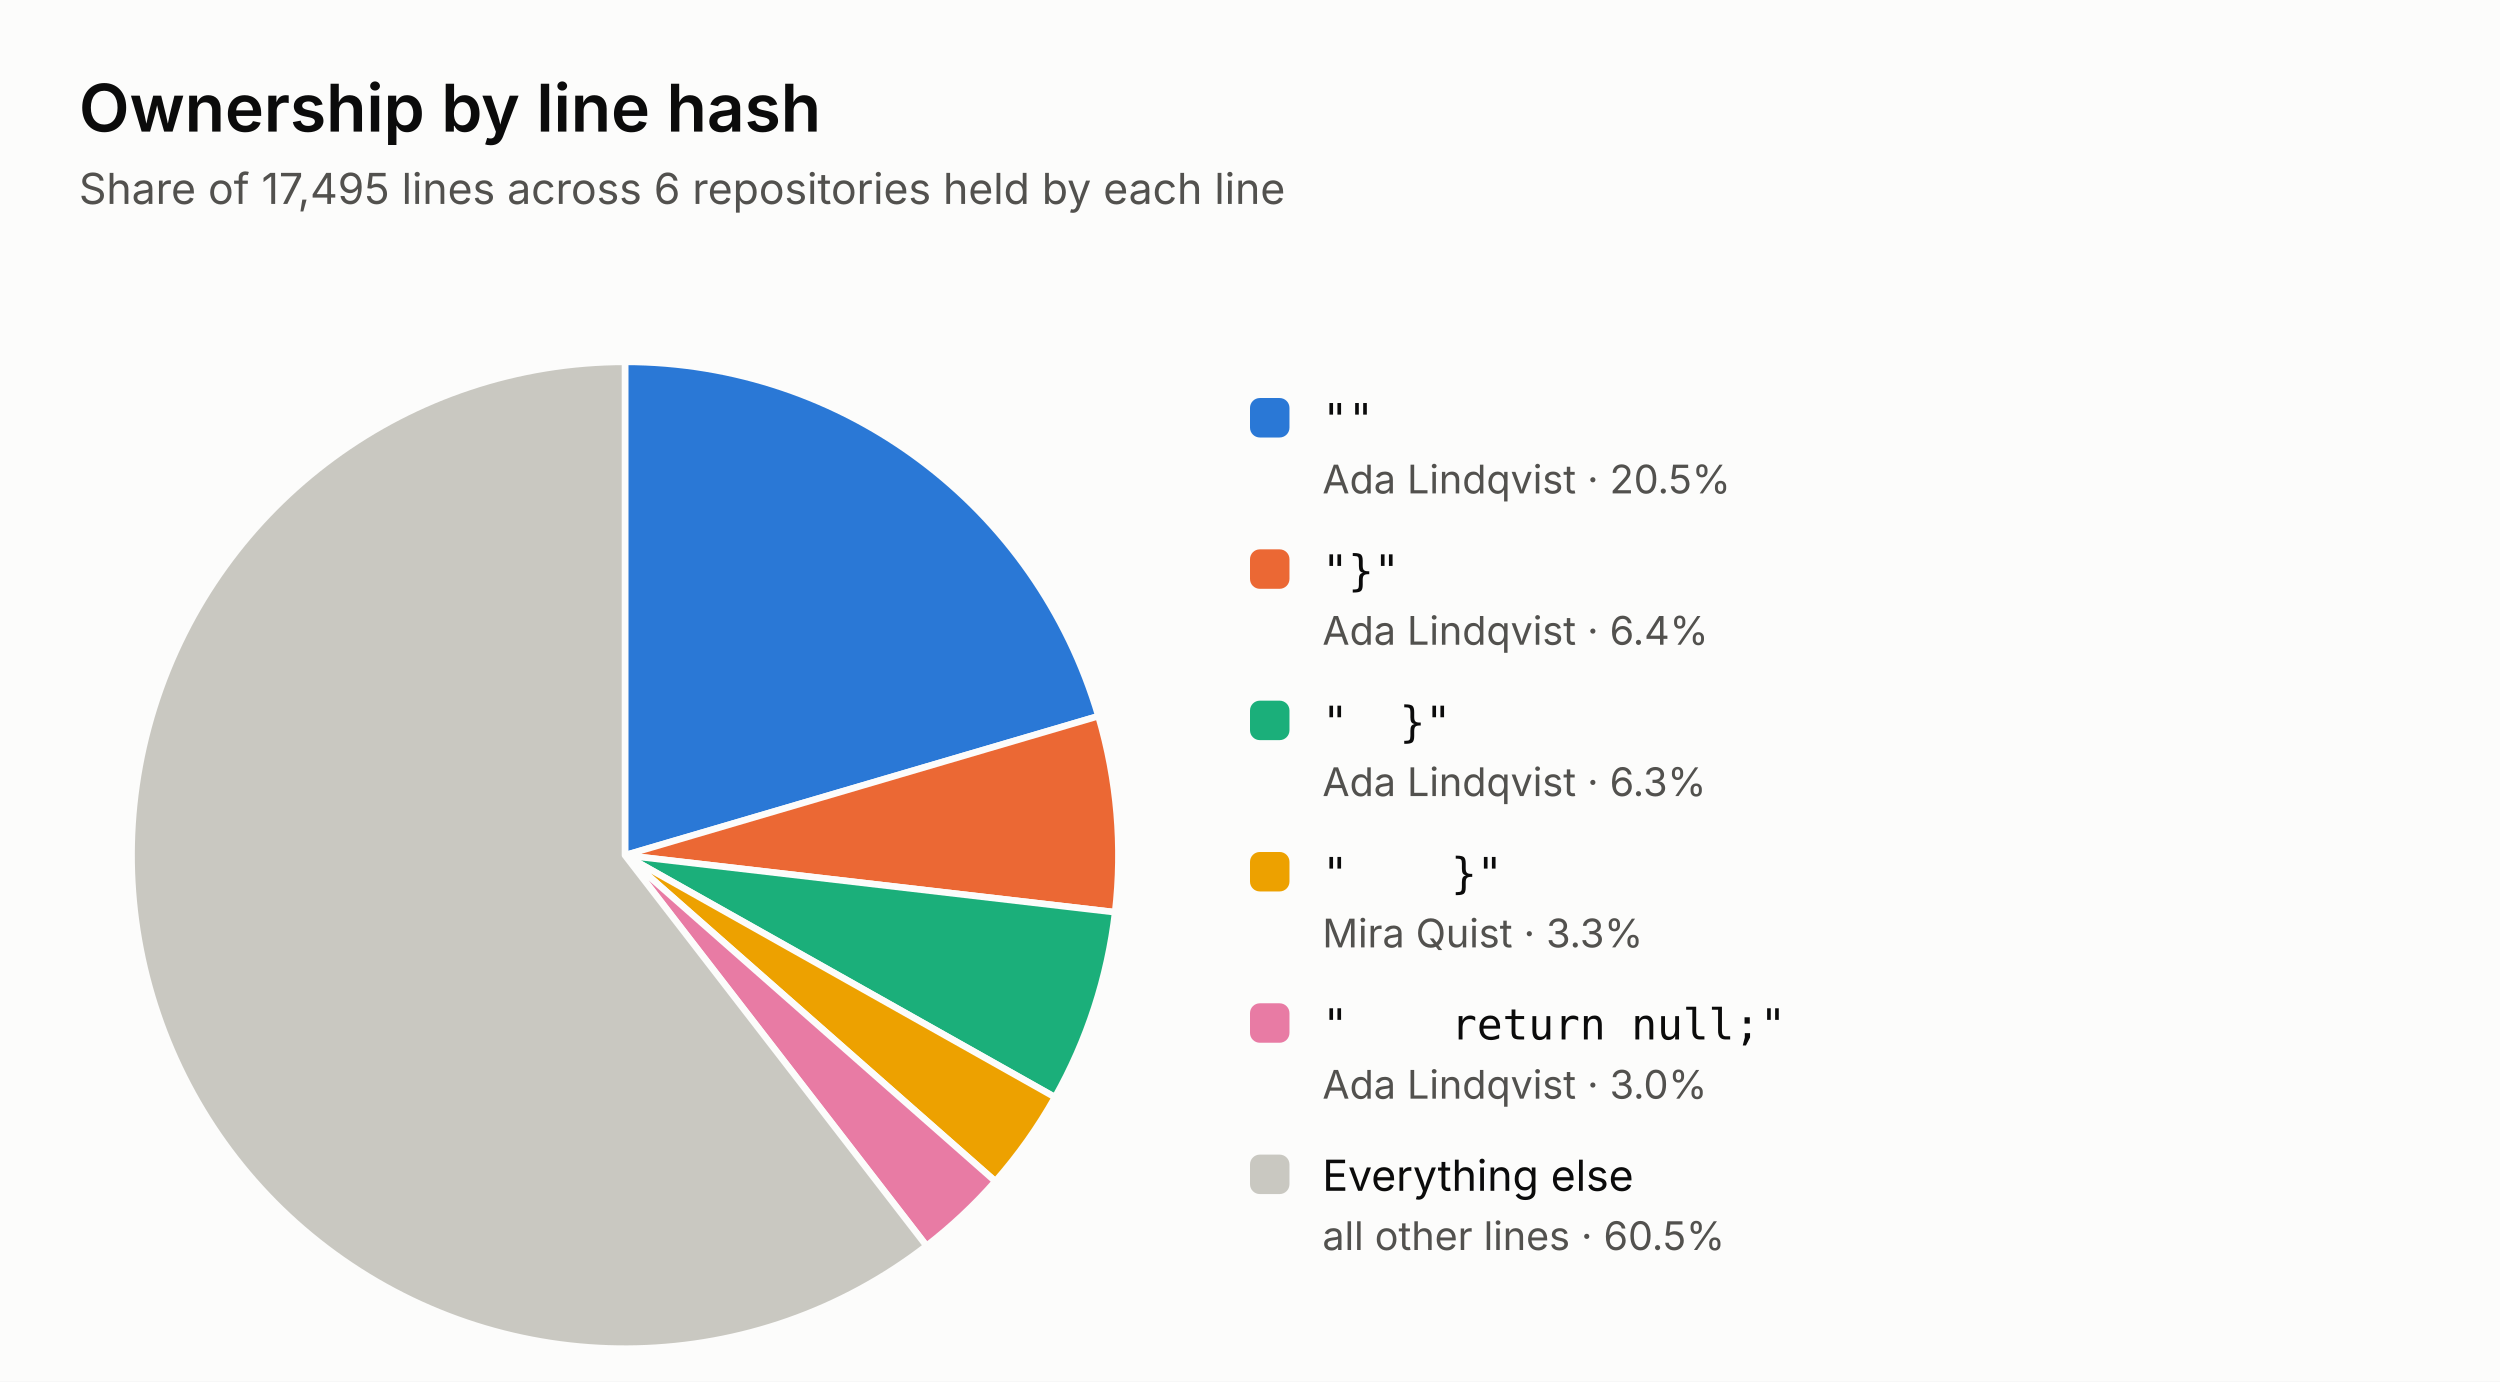
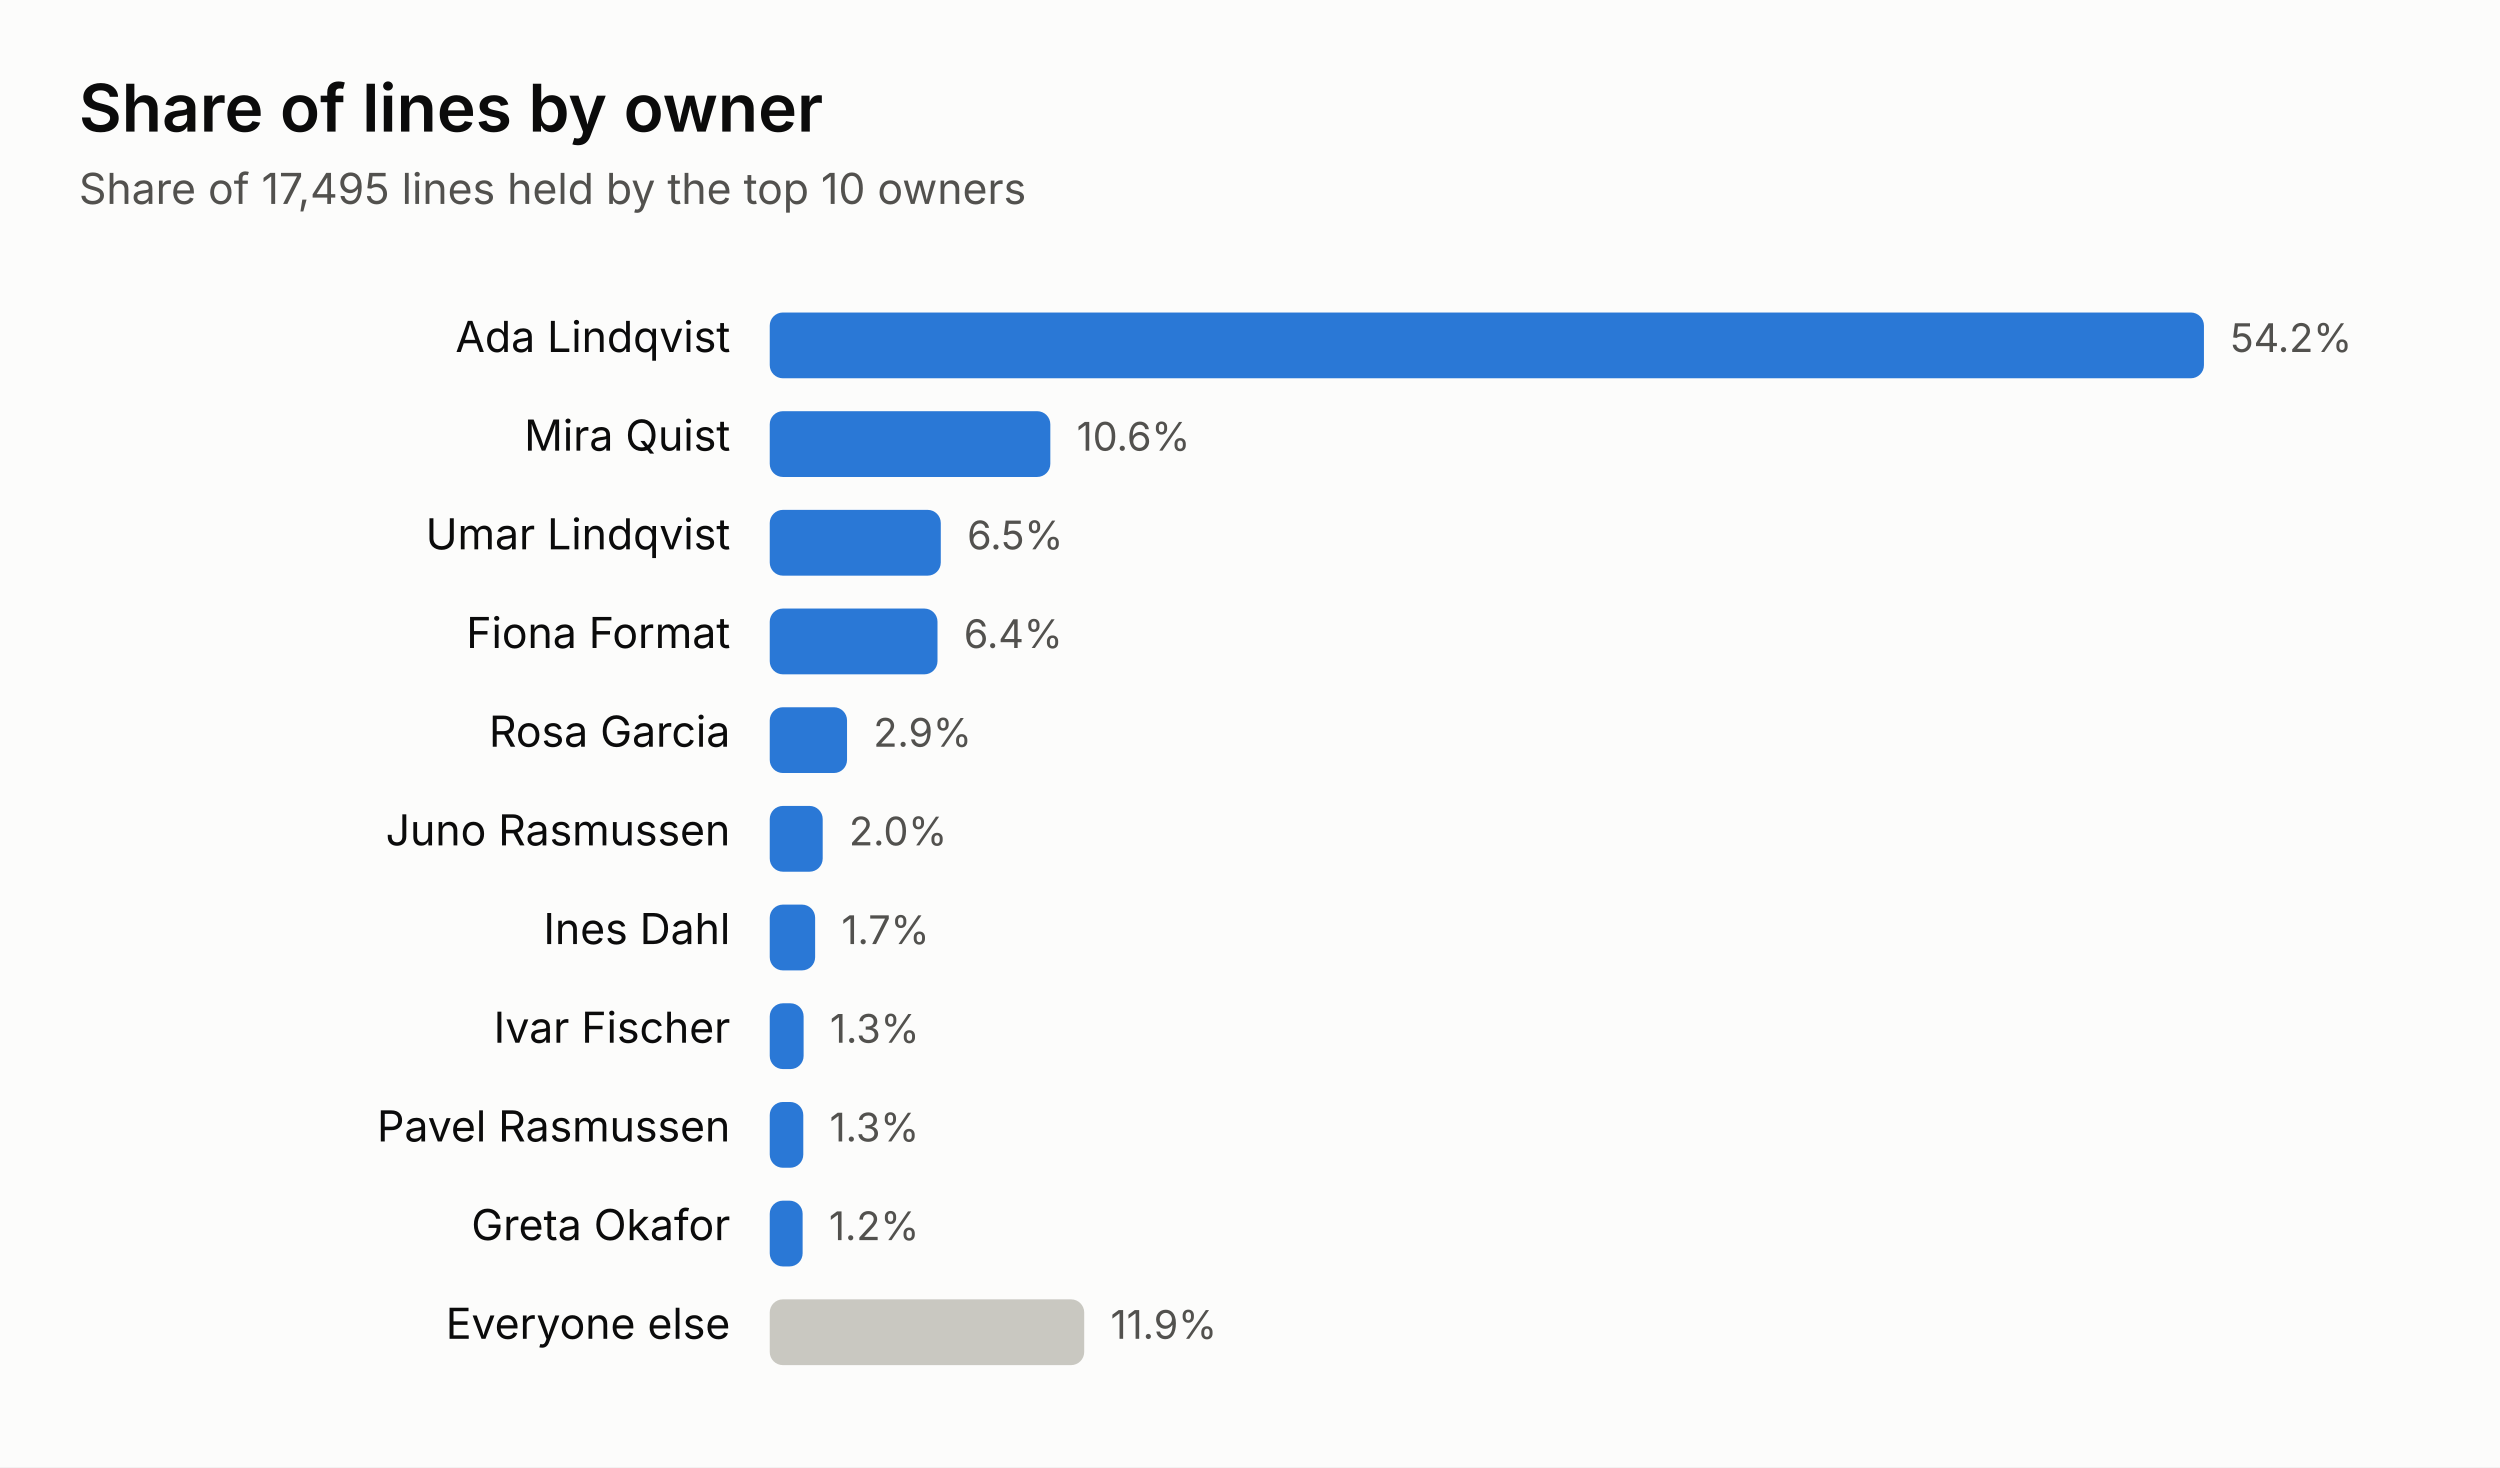
- <svg xmlns="http://www.w3.org/2000/svg" width="760" height="420" viewBox="0 0 760 420" role="img">
+ <svg xmlns="http://www.w3.org/2000/svg" width="760" height="446" viewBox="0 0 760 446" role="img">
  <style>
.title { font-family: system-ui, -apple-system, "Segoe UI", sans-serif; font-size: 20px; font-weight: 600; }
.subtitle, .label { font-family: system-ui, -apple-system, "Segoe UI", sans-serif; font-size: 13px; }
.mono { font-family: ui-monospace, "SF Mono", Menlo, Consolas, monospace; font-size: 13px; }
.muted, .axis { font-family: system-ui, -apple-system, "Segoe UI", sans-serif; font-size: 12px; }
.axis-title { font-family: system-ui, -apple-system, "Segoe UI", sans-serif; font-size: 12px; font-weight: 600; }
.value { font-family: system-ui, -apple-system, "Segoe UI", sans-serif; font-size: 11px; font-weight: 500; text-anchor: middle; }
.slice { stroke-width: 2; stroke-linejoin: round; }
.self { fill: none; stroke-width: 1.5; }
.grid { fill: none; stroke-width: 1; }
.area { fill-opacity: 0.12; stroke-width: 2; stroke-linejoin: round; }
.point { stroke-width: 2; }
.trend { fill: none; stroke-width: 2; stroke-linejoin: round; stroke-linecap: round; }
.projected { stroke-dasharray: 5 5; }
.target { stroke-dasharray: 3 4; stroke-width: 1.5; }
.hit { fill: transparent; }
.seg { stroke-width: 2; }
.inbar, .inbar-dark { font-family: system-ui, -apple-system, "Segoe UI", sans-serif; font-size: 11px; font-weight: 600; }
.bg { fill: #fcfcfb; }
.title, .label, .mono, .axis { fill: #0b0b0b; }
.subtitle, .muted, .axis-title { fill: #52514e; }
.slice { stroke: #fcfcfb; }
.seg { stroke: #fcfcfb; }
.inbar { fill: #fcfcfb; }
.inbar-dark { fill: #0b0b0b; }
.self { stroke: #52514e; }
.s1 { fill: #2a78d6; }
.s2 { fill: #eb6834; }
.s3 { fill: #1baf7a; }
.s4 { fill: #eda100; }
.s5 { fill: #e87ba4; }
.ra1 { fill: #2a78d6; stroke: #2a78d6; } .rp1 { fill: #2a78d6; stroke: #fcfcfb; }
.ra2 { fill: #eb6834; stroke: #eb6834; } .rp2 { fill: #eb6834; stroke: #fcfcfb; }
.ra3 { fill: #1baf7a; stroke: #1baf7a; } .rp3 { fill: #1baf7a; stroke: #fcfcfb; }
.ra4 { fill: #eda100; stroke: #eda100; } .rp4 { fill: #eda100; stroke: #fcfcfb; }
.ra5 { fill: #e87ba4; stroke: #e87ba4; } .rp5 { fill: #e87ba4; stroke: #fcfcfb; }
.grid { stroke: #dcdbd5; }
.ln1 { stroke: #2a78d6; }
.ln2 { stroke: #eb6834; }
.ln3 { stroke: #1baf7a; }
.ln4 { stroke: #eda100; }
.ln5 { stroke: #e87ba4; }
.target, .key { stroke: #52514e; }
.other { fill: #c9c8c1; }
.b0 { fill: #f0efec; }
.b1 { fill: #cde2fb; }
.b2 { fill: #b7d3f6; }
.b3 { fill: #9ec5f4; }
.b4 { fill: #6da7ec; }
.b5 { fill: #3987e5; }
.b6 { fill: #256abf; }
.b7 { fill: #184f95; }
.b8 { fill: #0d366b; }
.t1 { fill: #0b0b0b; }
.t2 { fill: #0b0b0b; }
.t3 { fill: #0b0b0b; }
.t4 { fill: #0b0b0b; }
.t5 { fill: #ffffff; }
.t6 { fill: #ffffff; }
.t7 { fill: #ffffff; }
.t8 { fill: #ffffff; }
@media (prefers-color-scheme: dark) {
.bg { fill: #1a1a19; }
.title, .label, .mono, .axis { fill: #ffffff; }
.subtitle, .muted, .axis-title { fill: #c3c2b7; }
.slice { stroke: #1a1a19; }
.seg { stroke: #1a1a19; }
.inbar { fill: #1a1a19; }
.inbar-dark { fill: #0b0b0b; }
.self { stroke: #c3c2b7; }
.s1 { fill: #3987e5; }
.s2 { fill: #d95926; }
.s3 { fill: #199e70; }
.s4 { fill: #c98500; }
.s5 { fill: #d55181; }
.ra1 { fill: #3987e5; stroke: #3987e5; } .rp1 { fill: #3987e5; stroke: #1a1a19; }
.ra2 { fill: #d95926; stroke: #d95926; } .rp2 { fill: #d95926; stroke: #1a1a19; }
.ra3 { fill: #199e70; stroke: #199e70; } .rp3 { fill: #199e70; stroke: #1a1a19; }
.ra4 { fill: #c98500; stroke: #c98500; } .rp4 { fill: #c98500; stroke: #1a1a19; }
.ra5 { fill: #d55181; stroke: #d55181; } .rp5 { fill: #d55181; stroke: #1a1a19; }
.grid { stroke: #3a3a37; }
.ln1 { stroke: #3987e5; }
.ln2 { stroke: #d95926; }
.ln3 { stroke: #199e70; }
.ln4 { stroke: #c98500; }
.ln5 { stroke: #d55181; }
.target, .key { stroke: #c3c2b7; }
.other { fill: #4a4945; }
.b0 { fill: #262625; }
.b1 { fill: #0d366b; }
.b2 { fill: #184f95; }
.b3 { fill: #256abf; }
.b4 { fill: #3987e5; }
.b5 { fill: #6da7ec; }
.b6 { fill: #9ec5f4; }
.b7 { fill: #b7d3f6; }
.b8 { fill: #cde2fb; }
.t1 { fill: #ffffff; }
.t2 { fill: #ffffff; }
.t3 { fill: #ffffff; }
.t4 { fill: #ffffff; }
.t5 { fill: #0b0b0b; }
.t6 { fill: #0b0b0b; }
.t7 { fill: #0b0b0b; }
.t8 { fill: #0b0b0b; }
}
</style>
-   <rect class="bg" width="760" height="420" />
-   <text class="title" x="24" y="40">Ownership by line hash</text>
-   <text class="subtitle" x="24" y="62">Share of 17,495 lines across 6 repositories held by each line</text>
-   <path class="slice s1" d="M 190 260 L 190.00 110.00 A 150 150 0 0 1 333.92 217.71 Z" />
-   <path class="slice s2" d="M 190 260 L 333.92 217.71 A 150 150 0 0 1 339.00 277.32 Z" />
-   <path class="slice s3" d="M 190 260 L 339.00 277.32 A 150 150 0 0 1 320.72 333.56 Z" />
-   <path class="slice s4" d="M 190 260 L 320.72 333.56 A 150 150 0 0 1 302.58 359.13 Z" />
-   <path class="slice s5" d="M 190 260 L 302.58 359.13 A 150 150 0 0 1 281.66 378.74 Z" />
-   <path class="slice other" d="M 190 260 L 281.66 378.74 A 150 150 0 1 1 190.00 110.00 Z" />
-   <rect class="s1" x="380" y="121" width="12" height="12" rx="3" />
-   <text class="mono" x="402" y="132" xml:space="preserve">""</text>
-   <text class="muted" x="402" y="150">Ada Lindqvist · 20.5%</text>
-   <rect class="s2" x="380" y="167" width="12" height="12" rx="3" />
-   <text class="mono" x="402" y="178" xml:space="preserve">"}"</text>
-   <text class="muted" x="402" y="196">Ada Lindqvist · 6.4%</text>
-   <rect class="s3" x="380" y="213" width="12" height="12" rx="3" />
-   <text class="mono" x="402" y="224" xml:space="preserve">"  }"</text>
-   <text class="muted" x="402" y="242">Ada Lindqvist · 6.3%</text>
-   <rect class="s4" x="380" y="259" width="12" height="12" rx="3" />
-   <text class="mono" x="402" y="270" xml:space="preserve">"    }"</text>
-   <text class="muted" x="402" y="288">Mira Quist · 3.3%</text>
-   <rect class="s5" x="380" y="305" width="12" height="12" rx="3" />
-   <text class="mono" x="402" y="316" xml:space="preserve">"    return null;"</text>
-   <text class="muted" x="402" y="334">Ada Lindqvist · 3.0%</text>
-   <rect class="other" x="380" y="351" width="12" height="12" rx="3" />
-   <text class="label" x="402" y="362" xml:space="preserve">Everything else</text>
-   <text class="muted" x="402" y="380">all other lines · 60.5%</text>
+   <rect class="bg" width="760" height="446" />
+   <text class="title" x="24" y="40">Share of lines by owner</text>
+   <text class="subtitle" x="24" y="62">Share of 17,495 lines held by the top 10 owners</text>
+   <text class="label" x="222" y="107" text-anchor="end">Ada Lindqvist</text>
+   <rect class="s1" x="234" y="95" width="436.0" height="20" rx="4" />
+   <text class="muted" x="678.0" y="107">54.2%</text>
+   <text class="label" x="222" y="137" text-anchor="end">Mira Quist</text>
+   <rect class="s1" x="234" y="125" width="85.3" height="20" rx="4" />
+   <text class="muted" x="327.3" y="137">10.6%</text>
+   <text class="label" x="222" y="167" text-anchor="end">Umar Lindqvist</text>
+   <rect class="s1" x="234" y="155" width="52.0" height="20" rx="4" />
+   <text class="muted" x="294.0" y="167">6.5%</text>
+   <text class="label" x="222" y="197" text-anchor="end">Fiona Format</text>
+   <rect class="s1" x="234" y="185" width="51.0" height="20" rx="4" />
+   <text class="muted" x="293.0" y="197">6.4%</text>
+   <text class="label" x="222" y="227" text-anchor="end">Rosa Garcia</text>
+   <rect class="s1" x="234" y="215" width="23.5" height="20" rx="4" />
+   <text class="muted" x="265.5" y="227">2.9%</text>
+   <text class="label" x="222" y="257" text-anchor="end">Juno Rasmussen</text>
+   <rect class="s1" x="234" y="245" width="16.1" height="20" rx="4" />
+   <text class="muted" x="258.1" y="257">2.0%</text>
+   <text class="label" x="222" y="287" text-anchor="end">Ines Dahl</text>
+   <rect class="s1" x="234" y="275" width="13.8" height="20" rx="4" />
+   <text class="muted" x="255.8" y="287">1.7%</text>
+   <text class="label" x="222" y="317" text-anchor="end">Ivar Fischer</text>
+   <rect class="s1" x="234" y="305" width="10.3" height="20" rx="4" />
+   <text class="muted" x="252.3" y="317">1.3%</text>
+   <text class="label" x="222" y="347" text-anchor="end">Pavel Rasmussen</text>
+   <rect class="s1" x="234" y="335" width="10.2" height="20" rx="4" />
+   <text class="muted" x="252.2" y="347">1.3%</text>
+   <text class="label" x="222" y="377" text-anchor="end">Greta Okafor</text>
+   <rect class="s1" x="234" y="365" width="10.0" height="20" rx="4" />
+   <text class="muted" x="252.0" y="377">1.2%</text>
+   <text class="label" x="222" y="407" text-anchor="end">Everyone else</text>
+   <rect class="other" x="234" y="395" width="95.6" height="20" rx="4" />
+   <text class="muted" x="337.6" y="407">11.9%</text>
</svg>
